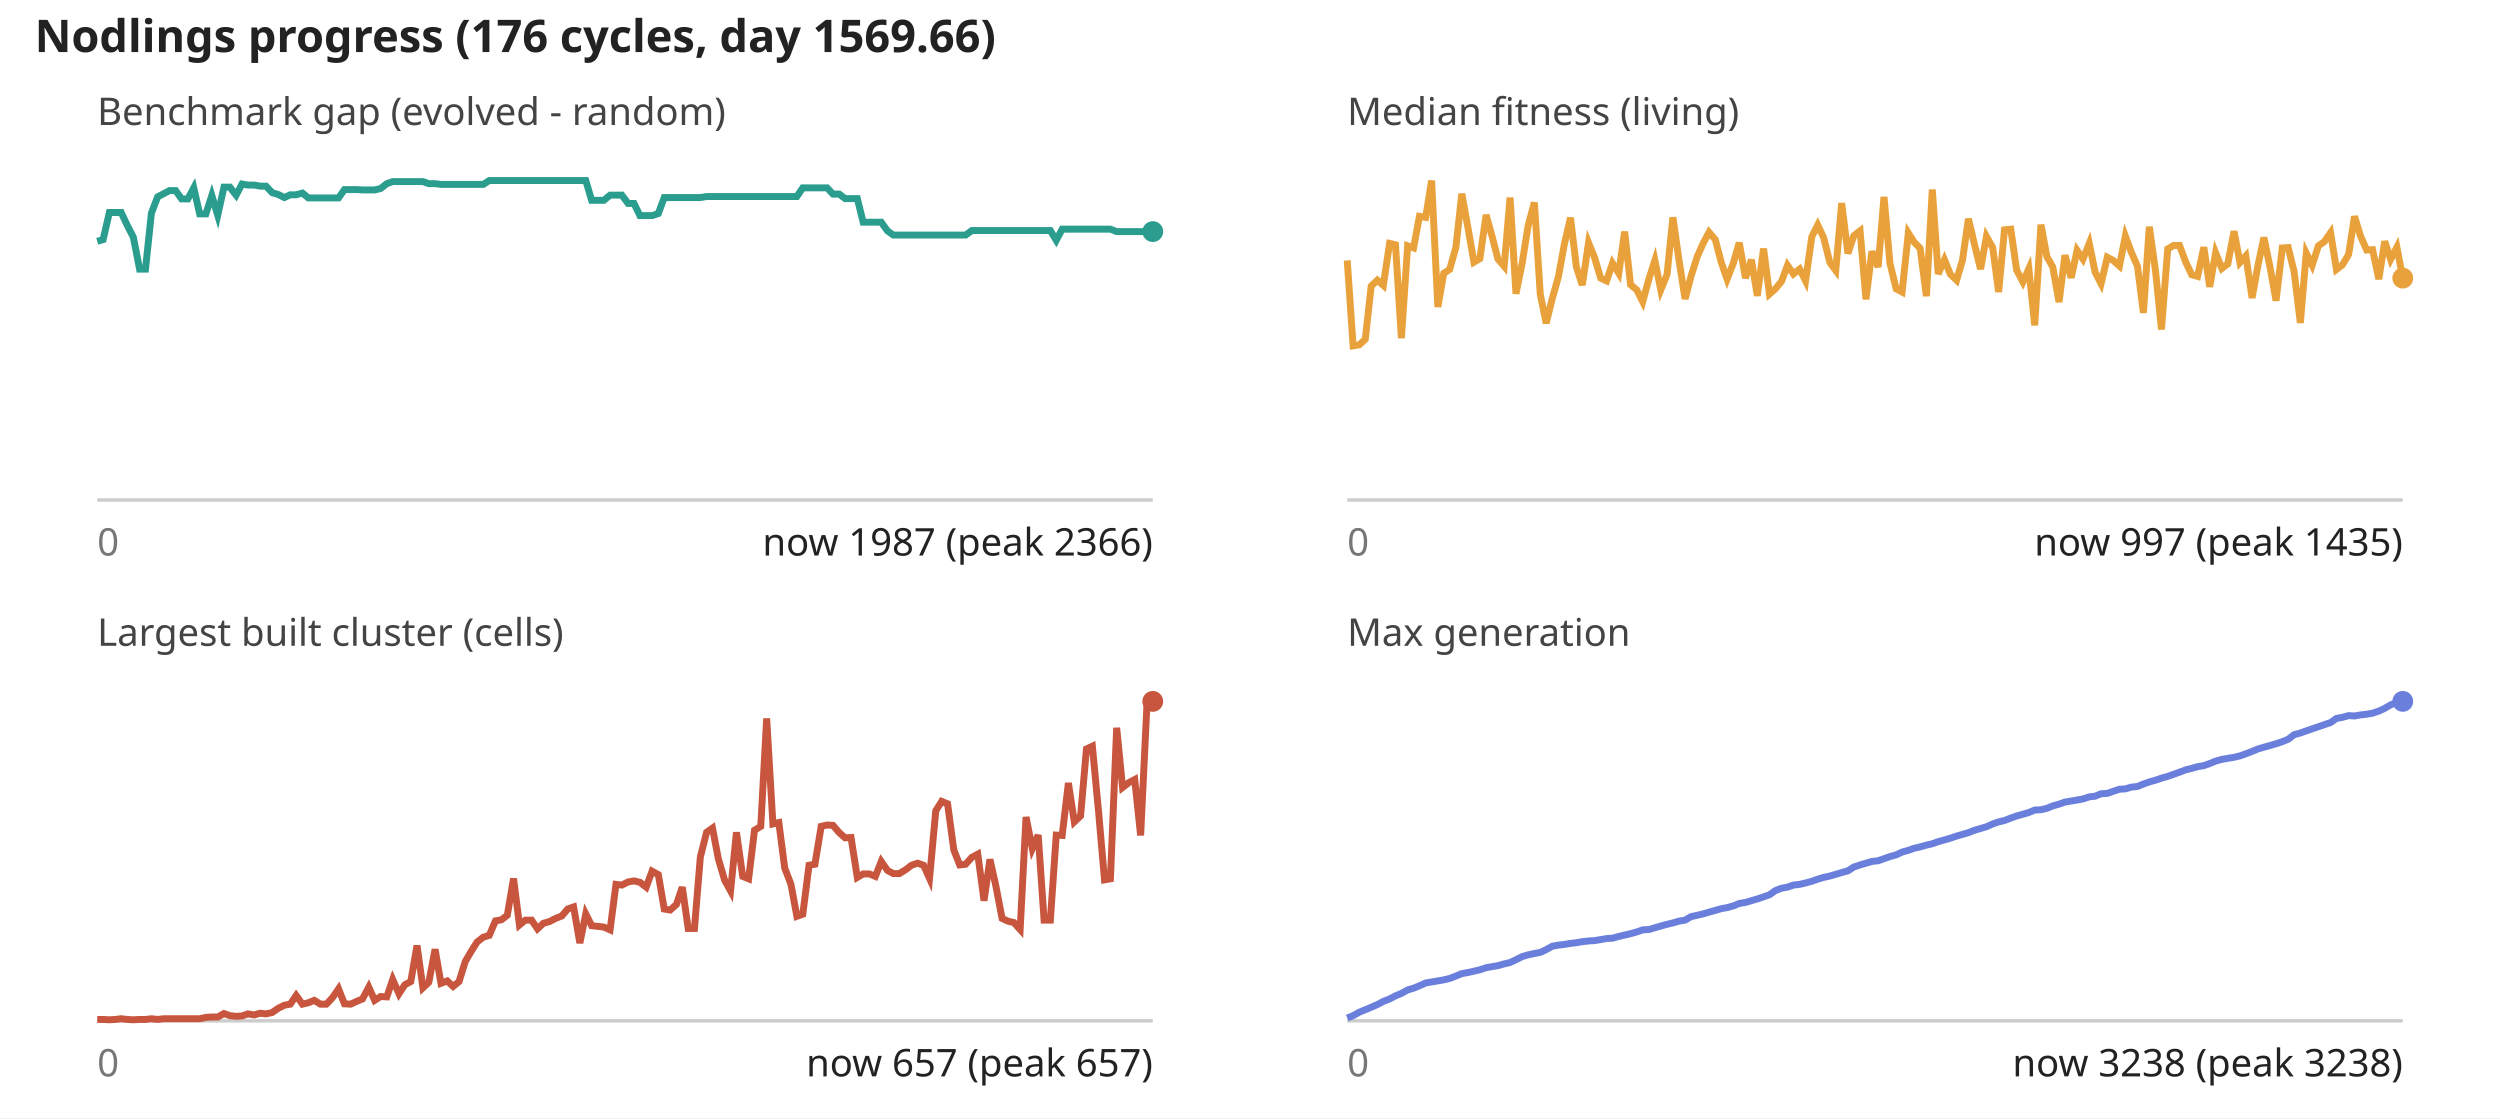
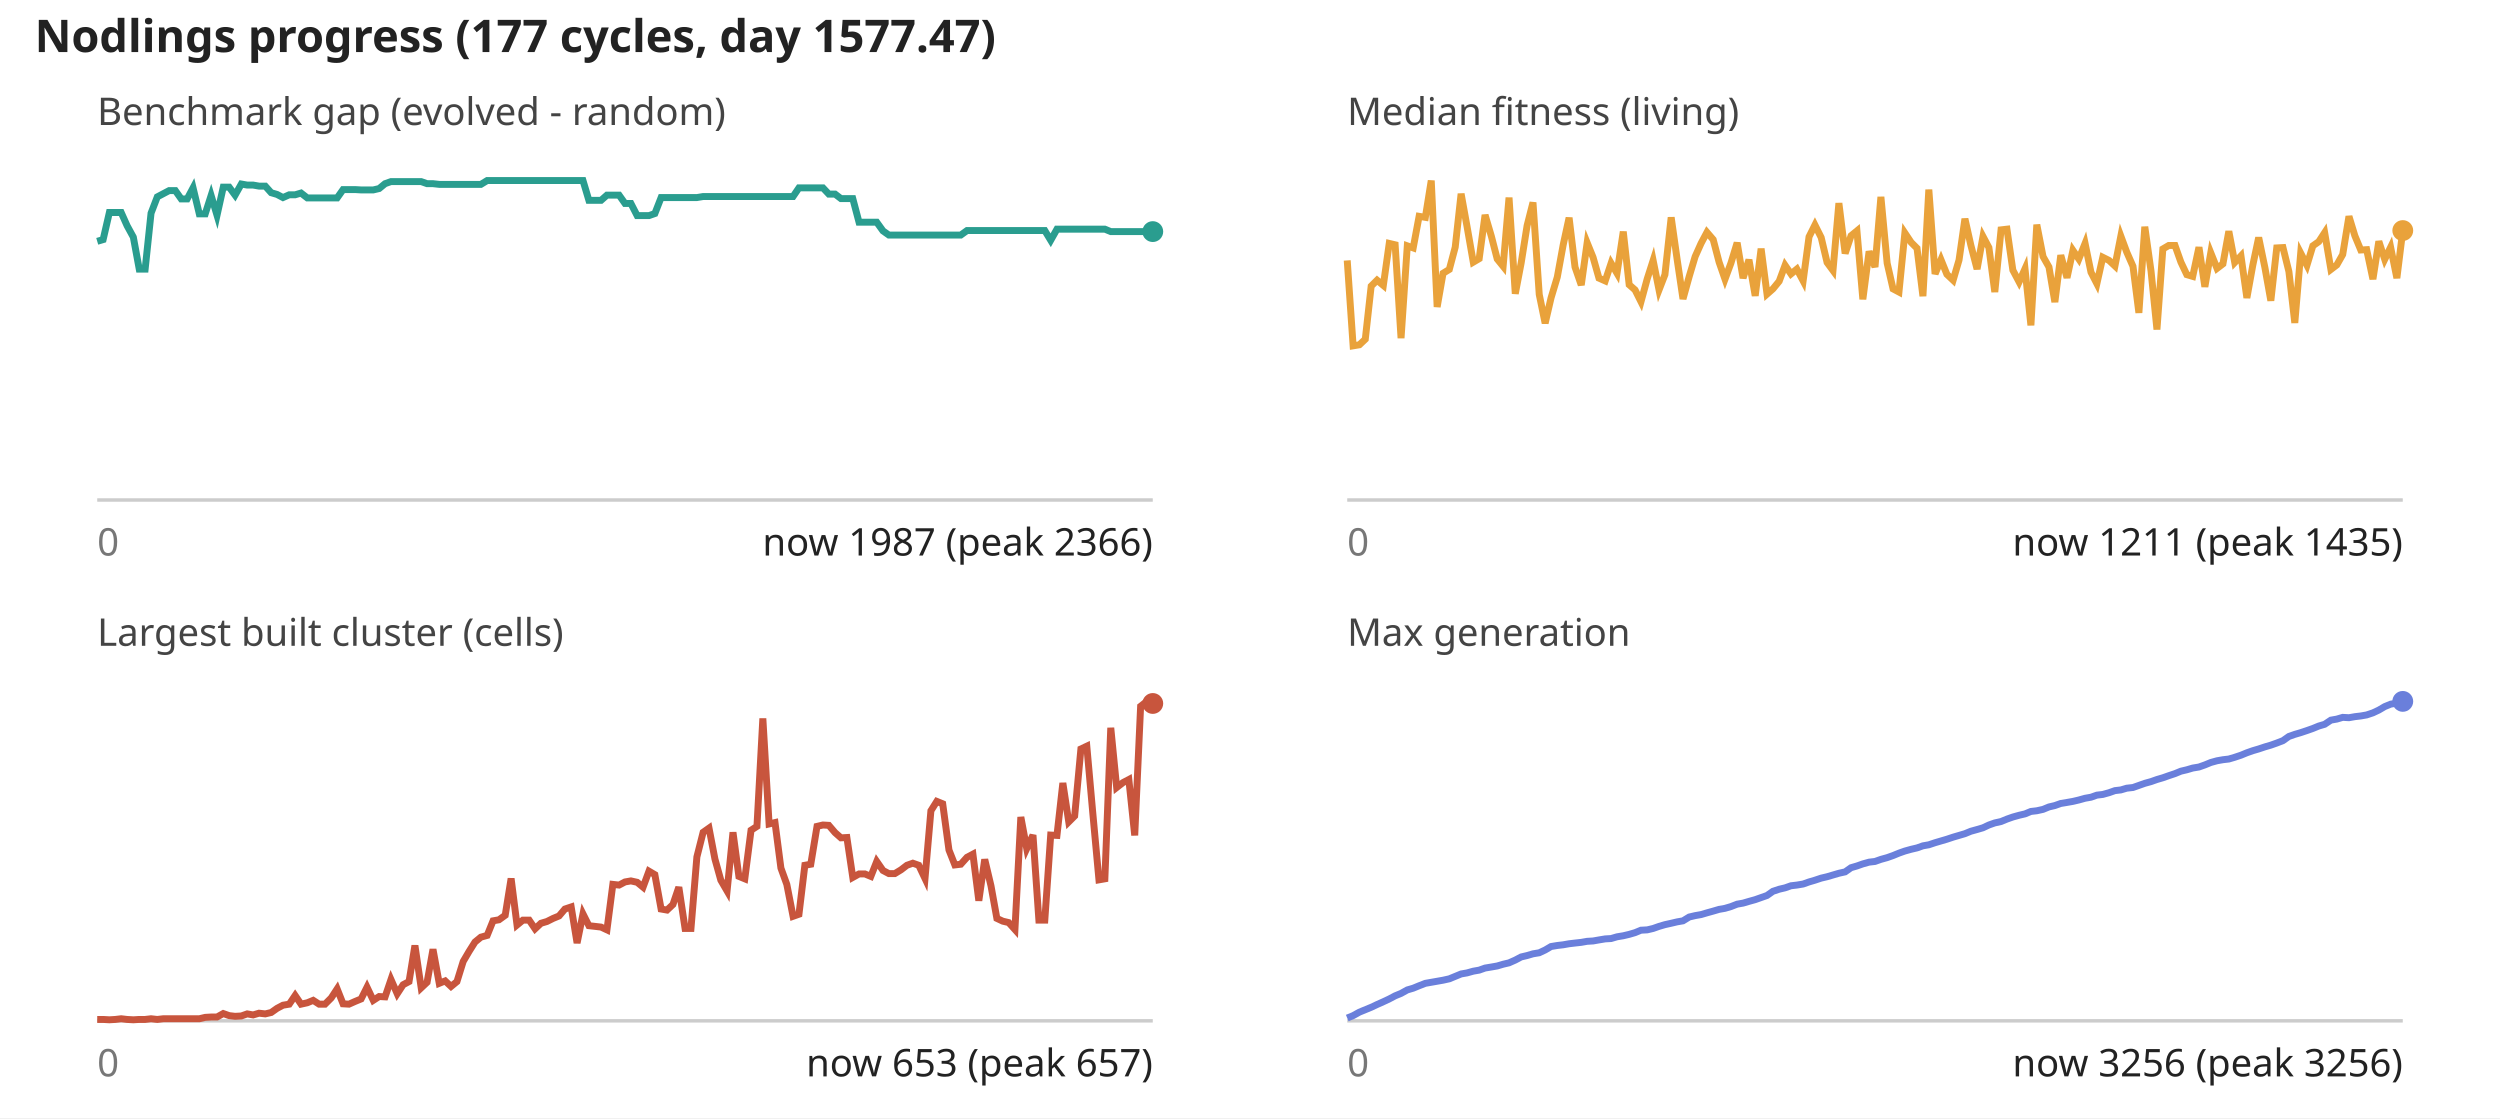
<svg xmlns="http://www.w3.org/2000/svg" viewBox="0 0 720 322" font-family="sans-serif" font-size="11">
  <rect width="100%" height="100%" fill="#fff" />
-   <text x="10" y="15" font-size="13" font-weight="bold" fill="#222">Nodlings progress (176 cycles, day 1569.66)</text>
+   <text x="10" y="15" font-size="13" font-weight="bold" fill="#222">Nodlings progress (177 cycles, day 1577.47)</text>
  <text x="28" y="36" fill="#444">Benchmark gap (evolved - random)</text>
  <line x1="28" y1="144" x2="332" y2="144" stroke="#ccc" />
-   <polyline fill="none" stroke="#2a9d8f" stroke-width="2" points="28.0,69.5 29.7,69.0 31.5,61.2 33.2,61.2 34.9,61.2 36.7,65.0 38.4,68.3 40.2,77.5 41.9,77.5 43.6,61.4 45.4,56.7 47.1,55.8 48.8,54.9 50.6,54.9 52.3,57.3 54.1,57.3 55.8,54.1 57.5,61.6 59.3,61.6 61.0,56.3 62.7,62.0 64.5,53.9 66.2,53.9 68.0,56.2 69.7,53.0 71.4,53.3 73.2,53.3 74.9,53.6 76.6,53.6 78.4,55.5 80.1,56.0 81.9,56.9 83.6,56.1 85.3,56.1 87.1,55.6 88.8,57.0 90.5,57.0 92.3,57.0 94.0,57.0 95.7,57.0 97.5,57.0 99.2,54.6 101.0,54.6 102.7,54.6 104.4,54.7 106.2,54.7 107.9,54.7 109.6,54.3 111.4,52.9 113.1,52.3 114.9,52.3 116.6,52.3 118.3,52.3 120.1,52.3 121.8,52.3 123.5,52.9 125.3,52.9 127.0,53.1 128.8,53.1 130.5,53.1 132.2,53.1 134.0,53.1 135.7,53.1 137.4,53.1 139.2,53.1 140.9,52.0 142.7,52.0 144.4,52.0 146.1,52.0 147.9,52.0 149.6,52.0 151.3,52.0 153.1,52.0 154.8,52.0 156.5,52.0 158.3,52.0 160.0,52.0 161.8,52.0 163.5,52.0 165.2,52.0 167.0,52.0 168.7,52.0 170.4,57.7 172.2,57.7 173.9,57.7 175.7,56.2 177.4,56.2 179.1,56.2 180.9,58.6 182.6,58.6 184.3,62.1 186.1,62.1 187.8,62.1 189.6,61.5 191.3,56.9 193.0,56.9 194.8,56.9 196.5,56.9 198.2,56.9 200.0,56.9 201.7,56.9 203.5,56.6 205.2,56.6 206.9,56.6 208.7,56.6 210.4,56.6 212.1,56.6 213.9,56.6 215.6,56.6 217.3,56.6 219.1,56.6 220.8,56.6 222.6,56.6 224.3,56.6 226.0,56.6 227.8,56.6 229.5,56.6 231.2,54.1 233.0,54.1 234.7,54.1 236.5,54.1 238.2,54.1 239.9,55.9 241.7,55.9 243.4,57.2 245.1,57.2 246.9,57.2 248.6,64.0 250.4,64.0 252.1,64.0 253.8,64.0 255.6,66.5 257.3,67.7 259.0,67.7 260.8,67.7 262.5,67.7 264.3,67.7 266.0,67.7 267.7,67.7 269.5,67.7 271.2,67.7 272.9,67.7 274.7,67.7 276.4,67.7 278.1,67.7 279.9,66.4 281.6,66.4 283.4,66.4 285.1,66.4 286.8,66.4 288.6,66.4 290.3,66.4 292.0,66.4 293.8,66.4 295.5,66.4 297.3,66.4 299.0,66.4 300.7,66.4 302.5,66.4 304.2,69.2 305.9,66.0 307.7,66.0 309.4,66.0 311.2,66.0 312.9,66.0 314.6,66.0 316.4,66.0 318.1,66.0 319.8,66.0 321.6,66.7 323.3,66.7 325.1,66.7 326.8,66.7 328.5,66.7 330.3,66.7 332.0,66.7" />
+   <polyline fill="none" stroke="#2a9d8f" stroke-width="2" points="28.0,69.5 29.7,69.0 31.5,61.2 33.2,61.2 34.9,61.2 36.6,65.0 38.4,68.3 40.1,77.5 41.8,77.5 43.5,61.4 45.3,56.7 47.0,55.8 48.7,54.9 50.5,54.9 52.2,57.3 53.9,57.3 55.6,54.1 57.4,61.6 59.1,61.6 60.8,56.3 62.5,62.0 64.3,53.9 66.0,53.9 67.7,56.2 69.5,53.0 71.2,53.3 72.9,53.3 74.6,53.6 76.4,53.6 78.1,55.5 79.8,56.0 81.5,56.9 83.3,56.1 85.0,56.1 86.7,55.6 88.5,57.0 90.2,57.0 91.9,57.0 93.6,57.0 95.4,57.0 97.1,57.0 98.8,54.6 100.5,54.6 102.3,54.6 104.0,54.7 105.7,54.7 107.5,54.7 109.2,54.3 110.9,52.9 112.6,52.3 114.4,52.3 116.1,52.3 117.8,52.3 119.5,52.3 121.3,52.3 123.0,52.9 124.7,52.9 126.5,53.1 128.2,53.1 129.9,53.1 131.6,53.1 133.4,53.1 135.1,53.1 136.8,53.1 138.5,53.1 140.3,52.0 142.0,52.0 143.7,52.0 145.5,52.0 147.2,52.0 148.9,52.0 150.6,52.0 152.4,52.0 154.1,52.0 155.8,52.0 157.5,52.0 159.3,52.0 161.0,52.0 162.7,52.0 164.5,52.0 166.2,52.0 167.9,52.0 169.6,57.7 171.4,57.7 173.1,57.7 174.8,56.2 176.5,56.2 178.3,56.2 180.0,58.6 181.7,58.6 183.5,62.1 185.2,62.1 186.9,62.1 188.6,61.5 190.4,56.9 192.1,56.9 193.8,56.9 195.5,56.9 197.3,56.9 199.0,56.9 200.7,56.9 202.5,56.6 204.2,56.6 205.9,56.6 207.6,56.6 209.4,56.6 211.1,56.6 212.8,56.6 214.5,56.6 216.3,56.6 218.0,56.6 219.7,56.6 221.5,56.6 223.2,56.6 224.9,56.6 226.6,56.6 228.4,56.6 230.1,54.1 231.8,54.1 233.5,54.1 235.3,54.1 237.0,54.1 238.7,55.9 240.5,55.9 242.2,57.2 243.9,57.2 245.6,57.2 247.4,64.0 249.1,64.0 250.8,64.0 252.5,64.0 254.3,66.5 256.0,67.7 257.7,67.7 259.5,67.7 261.2,67.7 262.9,67.7 264.6,67.7 266.4,67.7 268.1,67.7 269.8,67.7 271.5,67.7 273.3,67.7 275.0,67.7 276.7,67.7 278.5,66.4 280.2,66.4 281.9,66.4 283.6,66.4 285.4,66.4 287.1,66.4 288.8,66.4 290.5,66.4 292.3,66.4 294.0,66.4 295.7,66.4 297.5,66.4 299.2,66.4 300.9,66.4 302.6,69.2 304.4,66.0 306.1,66.0 307.8,66.0 309.5,66.0 311.3,66.0 313.0,66.0 314.7,66.0 316.5,66.0 318.2,66.0 319.9,66.7 321.6,66.7 323.4,66.7 325.1,66.7 326.8,66.7 328.5,66.7 330.3,66.7 332.0,66.7" />
  <circle cx="332.0" cy="66.7" r="3" fill="#2a9d8f" />
  <text x="28" y="160" fill="#777">0</text>
  <text x="332" y="160" text-anchor="end" fill="#222">now 1987 (peak 2366)</text>
  <text x="388" y="36" fill="#444">Median fitness (living)</text>
  <line x1="388" y1="144" x2="692" y2="144" stroke="#ccc" />
-   <polyline fill="none" stroke="#e9a23b" stroke-width="2" points="388.0,75.0 389.7,99.6 391.5,99.3 393.2,97.7 394.9,82.4 396.7,80.7 398.4,82.2 400.2,70.1 401.9,70.5 403.6,97.4 405.4,70.8 407.1,71.4 408.8,62.3 410.6,62.6 412.3,52.0 414.1,88.4 415.8,78.7 417.5,77.6 419.3,71.2 421.0,55.8 422.7,65.2 424.5,75.5 426.2,74.5 428.0,61.9 429.7,68.0 431.4,74.6 433.2,76.7 434.9,56.9 436.6,84.6 438.4,75.7 440.1,65.0 441.9,58.3 443.6,84.8 445.3,93.1 447.1,85.8 448.8,79.8 450.5,70.5 452.3,62.7 454.0,76.9 455.7,82.1 457.5,69.9 459.2,74.1 461.0,80.1 462.7,80.9 464.4,75.8 466.2,78.7 467.9,66.7 469.6,82.0 471.4,83.5 473.1,86.9 474.9,80.3 476.6,75.0 478.3,83.5 480.1,79.1 481.8,62.6 483.5,74.6 485.3,86.1 487.0,79.6 488.8,73.9 490.5,70.1 492.2,66.9 494.0,69.0 495.7,75.5 497.4,80.4 499.2,75.8 500.9,69.9 502.7,80.1 504.4,74.8 506.1,85.2 507.9,71.6 509.6,84.7 511.3,83.2 513.1,81.0 514.8,76.4 516.5,78.9 518.3,77.5 520.0,80.9 521.8,68.2 523.5,64.8 525.2,68.4 527.0,75.6 528.7,77.9 530.4,58.5 532.2,73.0 533.9,67.9 535.7,66.5 537.4,86.2 539.1,72.4 540.9,76.9 542.6,56.7 544.3,75.8 546.1,83.2 547.8,84.1 549.6,67.1 551.3,69.8 553.0,71.5 554.8,85.3 556.5,54.6 558.2,78.9 560.0,74.8 561.7,79.0 563.5,80.7 565.2,74.9 566.9,63.0 568.7,70.6 570.4,77.5 572.1,68.1 573.9,71.3 575.6,84.1 577.3,66.2 579.1,66.0 580.8,77.8 582.6,81.2 584.3,77.4 586.0,93.7 587.8,64.7 589.5,73.9 591.2,76.9 593.0,87.0 594.7,73.5 596.5,80.0 598.2,72.1 599.9,74.6 601.7,70.1 603.4,78.4 605.1,81.7 606.9,74.1 608.6,75.0 610.4,76.6 612.1,68.0 613.8,72.6 615.6,76.7 617.3,90.1 619.0,65.3 620.8,78.1 622.5,94.9 624.3,71.7 626.0,70.7 627.7,70.7 629.5,75.5 631.2,79.1 632.9,79.6 634.7,71.2 636.4,82.6 638.1,72.8 639.9,77.3 641.6,76.0 643.4,66.6 645.1,75.6 646.8,73.7 648.6,85.8 650.3,76.4 652.0,68.4 653.8,77.1 655.5,86.6 657.3,71.4 659.0,71.3 660.7,78.2 662.5,93.0 664.2,72.9 665.9,76.4 667.7,70.8 669.4,69.6 671.2,67.0 672.9,77.6 674.6,76.3 676.4,73.3 678.1,62.3 679.8,67.9 681.6,72.0 683.3,71.9 685.1,80.4 686.8,69.5 688.5,74.7 690.3,71.2 692.0,80.1" />
-   <circle cx="692.0" cy="80.1" r="3" fill="#e9a23b" />
+   <polyline fill="none" stroke="#e9a23b" stroke-width="2" points="388.0,75.0 389.7,99.6 391.5,99.3 393.2,97.7 394.9,82.4 396.6,80.7 398.4,82.2 400.1,70.1 401.8,70.5 403.5,97.4 405.3,70.8 407.0,71.4 408.7,62.3 410.5,62.6 412.2,52.0 413.9,88.4 415.6,78.7 417.4,77.6 419.1,71.2 420.8,55.8 422.5,65.2 424.3,75.5 426.0,74.5 427.7,61.9 429.5,68.0 431.2,74.6 432.9,76.7 434.6,56.9 436.4,84.6 438.1,75.7 439.8,65.0 441.5,58.3 443.3,84.8 445.0,93.1 446.7,85.8 448.5,79.8 450.2,70.5 451.9,62.7 453.6,76.9 455.4,82.1 457.1,69.9 458.8,74.1 460.5,80.1 462.3,80.9 464.0,75.8 465.7,78.7 467.5,66.7 469.2,82.0 470.9,83.5 472.6,86.9 474.4,80.3 476.1,75.0 477.8,83.5 479.5,79.1 481.3,62.6 483.0,74.6 484.7,86.1 486.5,79.6 488.2,73.9 489.9,70.1 491.6,66.9 493.4,69.0 495.1,75.5 496.8,80.4 498.5,75.8 500.3,69.9 502.0,80.1 503.7,74.8 505.5,85.2 507.2,71.6 508.9,84.7 510.6,83.2 512.4,81.0 514.1,76.4 515.8,78.9 517.5,77.5 519.3,80.9 521.0,68.2 522.7,64.8 524.5,68.4 526.2,75.6 527.9,77.9 529.6,58.5 531.4,73.0 533.1,67.9 534.8,66.5 536.5,86.2 538.3,72.4 540.0,76.9 541.7,56.7 543.5,75.8 545.2,83.2 546.9,84.1 548.6,67.1 550.4,69.8 552.1,71.5 553.8,85.3 555.5,54.6 557.3,78.9 559.0,74.8 560.7,79.0 562.5,80.7 564.2,74.9 565.9,63.0 567.6,70.6 569.4,77.5 571.1,68.1 572.8,71.3 574.5,84.1 576.3,66.2 578.0,66.0 579.7,77.8 581.5,81.2 583.2,77.4 584.9,93.7 586.6,64.7 588.4,73.9 590.1,76.9 591.8,87.0 593.5,73.5 595.3,80.0 597.0,72.1 598.7,74.6 600.5,70.1 602.2,78.4 603.9,81.7 605.6,74.1 607.4,75.0 609.1,76.6 610.8,68.0 612.5,72.6 614.3,76.7 616.0,90.1 617.7,65.3 619.5,78.1 621.2,94.9 622.9,71.7 624.6,70.7 626.4,70.7 628.1,75.5 629.8,79.1 631.5,79.6 633.3,71.2 635.0,82.6 636.7,72.8 638.5,77.3 640.2,76.0 641.9,66.6 643.6,75.6 645.4,73.7 647.1,85.8 648.8,76.4 650.5,68.4 652.3,77.1 654.0,86.6 655.7,71.4 657.5,71.3 659.2,78.2 660.9,93.0 662.6,72.9 664.4,76.4 666.1,70.8 667.8,69.6 669.5,67.0 671.3,77.6 673.0,76.3 674.7,73.3 676.5,62.3 678.2,67.9 679.9,72.0 681.6,71.9 683.4,80.4 685.1,69.5 686.8,74.7 688.5,71.2 690.3,80.1 692.0,66.4" />
+   <circle cx="692.0" cy="66.4" r="3" fill="#e9a23b" />
  <text x="388" y="160" fill="#777">0</text>
-   <text x="692" y="160" text-anchor="end" fill="#222">now 997 (peak 1435)</text>
+   <text x="692" y="160" text-anchor="end" fill="#222">now 1211 (peak 1435)</text>
  <text x="28" y="186" fill="#444">Largest built cluster (cells)</text>
  <line x1="28" y1="294" x2="332" y2="294" stroke="#ccc" />
-   <polyline fill="none" stroke="#c8553d" stroke-width="2" points="28.0,293.6 29.7,293.6 31.5,293.7 33.2,293.6 34.9,293.4 36.7,293.6 38.4,293.7 40.2,293.6 41.9,293.6 43.6,293.4 45.4,293.6 47.1,293.4 48.8,293.4 50.6,293.4 52.3,293.4 54.1,293.4 55.8,293.4 57.5,293.4 59.3,293.0 61.0,292.9 62.7,292.9 64.5,291.9 66.2,292.5 68.0,292.7 69.7,292.6 71.4,292.0 73.2,292.3 74.9,291.8 76.6,292.0 78.4,291.6 80.1,290.4 81.9,289.5 83.6,289.2 85.3,286.7 87.1,289.2 88.8,288.8 90.5,288.1 92.3,289.2 94.0,289.2 95.7,287.4 97.5,284.8 99.2,289.1 101.0,289.2 102.7,288.4 104.4,287.7 106.2,284.3 107.9,288.1 109.6,287.0 111.4,287.1 113.1,282.1 114.9,286.2 116.6,283.6 118.3,282.7 120.1,272.3 121.8,284.5 123.5,282.9 125.3,273.4 127.0,283.2 128.8,282.5 130.5,284.1 132.2,282.7 134.0,276.9 135.7,274.0 137.4,271.3 139.2,269.9 140.9,269.4 142.7,265.2 144.4,264.9 146.1,263.6 147.9,253.0 149.6,266.4 151.3,265.0 153.1,265.0 154.8,267.5 156.5,265.9 158.3,265.4 160.0,264.5 161.8,263.8 163.5,261.8 165.2,261.2 167.0,271.6 168.7,263.2 170.4,266.6 172.2,266.8 173.9,267.0 175.7,267.8 177.4,254.7 179.1,254.9 180.9,254.0 182.6,253.7 184.3,254.1 186.1,255.5 187.8,250.9 189.6,251.9 191.3,261.8 193.0,262.1 194.8,260.5 196.5,255.5 198.2,267.4 200.0,267.4 201.7,246.8 203.5,239.7 205.2,238.5 206.9,247.4 208.7,253.5 210.4,256.6 212.1,239.7 213.9,252.4 215.6,253.1 217.3,239.1 219.1,238.0 220.8,206.9 222.6,237.3 224.3,236.9 226.0,250.0 227.8,254.7 229.5,263.9 231.2,263.3 233.0,249.2 234.7,248.9 236.5,238.0 238.2,237.6 239.9,237.7 241.7,239.8 243.4,241.3 245.1,241.2 246.9,252.7 248.6,251.7 250.4,251.7 252.1,252.4 253.8,248.1 255.6,250.7 257.3,251.6 259.0,251.6 260.8,250.5 262.5,249.2 264.3,248.6 266.0,249.2 267.7,253.0 269.5,233.5 271.2,230.8 272.9,231.5 274.7,244.8 276.4,249.1 278.1,248.9 279.9,246.9 281.6,246.0 283.4,259.4 285.1,247.5 286.8,255.1 288.6,264.5 290.3,265.3 292.0,265.7 293.8,267.7 295.5,235.3 297.3,244.4 299.0,240.5 300.7,265.0 302.5,265.0 304.2,240.5 305.9,240.6 307.7,225.5 309.4,236.7 311.2,235.0 312.9,215.7 314.6,214.9 316.4,233.9 318.1,253.4 319.8,253.1 321.6,209.6 323.3,226.8 325.1,225.4 326.8,224.5 328.5,240.6 330.3,203.4 332.0,202.0" />
-   <circle cx="332.0" cy="202.0" r="3" fill="#c8553d" />
+   <polyline fill="none" stroke="#c8553d" stroke-width="2" points="28.0,293.6 29.7,293.6 31.5,293.7 33.2,293.6 34.9,293.4 36.6,293.6 38.4,293.7 40.1,293.6 41.8,293.6 43.5,293.4 45.3,293.6 47.0,293.4 48.7,293.4 50.5,293.4 52.2,293.4 53.9,293.4 55.6,293.4 57.4,293.4 59.1,293.0 60.8,292.9 62.5,292.9 64.3,291.9 66.0,292.5 67.7,292.7 69.5,292.6 71.2,292.0 72.9,292.3 74.6,291.8 76.4,292.0 78.1,291.6 79.8,290.4 81.5,289.5 83.3,289.2 85.0,286.7 86.7,289.2 88.5,288.8 90.2,288.1 91.9,289.2 93.6,289.2 95.4,287.4 97.1,284.8 98.8,289.1 100.5,289.2 102.3,288.4 104.0,287.7 105.7,284.3 107.5,288.1 109.2,287.0 110.9,287.1 112.6,282.1 114.4,286.2 116.1,283.6 117.8,282.7 119.5,272.3 121.3,284.5 123.0,282.9 124.7,273.4 126.5,283.2 128.2,282.5 129.9,284.1 131.6,282.7 133.4,276.9 135.1,274.0 136.8,271.3 138.5,269.9 140.3,269.4 142.0,265.2 143.7,264.9 145.5,263.6 147.2,253.0 148.9,266.4 150.6,265.0 152.4,265.0 154.1,267.5 155.8,265.9 157.5,265.4 159.3,264.5 161.0,263.8 162.7,261.8 164.5,261.2 166.2,271.6 167.9,263.2 169.6,266.6 171.4,266.8 173.1,267.0 174.8,267.8 176.5,254.7 178.3,254.9 180.0,254.0 181.7,253.7 183.5,254.1 185.2,255.5 186.9,250.9 188.6,251.9 190.4,261.8 192.1,262.1 193.8,260.5 195.5,255.5 197.3,267.4 199.0,267.4 200.7,246.8 202.5,239.7 204.2,238.5 205.9,247.4 207.6,253.5 209.4,256.6 211.1,239.7 212.8,252.4 214.5,253.1 216.3,239.1 218.0,238.0 219.7,206.9 221.5,237.3 223.2,236.9 224.9,250.0 226.6,254.7 228.4,263.9 230.1,263.3 231.8,249.2 233.5,248.9 235.3,238.0 237.0,237.6 238.7,237.7 240.5,239.8 242.2,241.3 243.9,241.2 245.6,252.7 247.4,251.7 249.1,251.7 250.8,252.4 252.5,248.1 254.3,250.7 256.0,251.6 257.7,251.6 259.5,250.5 261.2,249.2 262.9,248.6 264.6,249.2 266.4,253.0 268.1,233.5 269.8,230.8 271.5,231.5 273.3,244.8 275.0,249.1 276.7,248.9 278.5,246.9 280.2,246.0 281.9,259.4 283.6,247.5 285.4,255.1 287.1,264.5 288.8,265.3 290.5,265.7 292.3,267.7 294.0,235.3 295.7,244.4 297.5,240.5 299.2,265.0 300.9,265.0 302.6,240.5 304.4,240.6 306.1,225.5 307.8,236.7 309.5,235.0 311.3,215.7 313.0,214.9 314.7,233.9 316.5,253.4 318.2,253.1 319.9,209.6 321.6,226.8 323.4,225.4 325.1,224.5 326.8,240.6 328.5,203.4 330.3,202.0 332.0,202.6" />
+   <circle cx="332.0" cy="202.6" r="3" fill="#c8553d" />
  <text x="28" y="310" fill="#777">0</text>
-   <text x="332" y="310" text-anchor="end" fill="#222">now 657 (peak 657)</text>
+   <text x="332" y="310" text-anchor="end" fill="#222">now 653 (peak 657)</text>
  <text x="388" y="186" fill="#444">Max generation</text>
  <line x1="388" y1="294" x2="692" y2="294" stroke="#ccc" />
-   <polyline fill="none" stroke="#6a7fdb" stroke-width="2" points="388.0,293.2 389.7,292.5 391.5,291.5 393.2,290.8 394.9,290.1 396.7,289.3 398.4,288.4 400.2,287.7 401.9,286.8 403.6,286.1 405.4,285.1 407.1,284.6 408.8,283.9 410.6,283.1 412.3,282.8 414.1,282.5 415.8,282.2 417.5,281.8 419.3,281.1 421.0,280.4 422.7,280.1 424.5,279.7 426.2,279.3 428.0,278.7 429.7,278.4 431.4,278.1 433.2,277.6 434.9,277.2 436.6,276.4 438.4,275.5 440.1,275.0 441.9,274.6 443.6,274.3 445.3,273.5 447.1,272.5 448.8,272.2 450.5,272.0 452.3,271.7 454.0,271.5 455.7,271.2 457.5,271.0 459.2,270.9 461.0,270.6 462.7,270.3 464.4,270.2 466.2,269.7 467.9,269.3 469.6,268.9 471.4,268.4 473.1,267.8 474.9,267.7 476.6,267.2 478.3,266.7 480.1,266.2 481.8,265.8 483.5,265.3 485.3,265.0 487.0,264.0 488.8,263.6 490.5,263.2 492.2,262.7 494.0,262.2 495.7,261.7 497.4,261.4 499.2,260.9 500.9,260.2 502.7,259.9 504.4,259.4 506.1,258.9 507.9,258.3 509.6,257.7 511.3,256.5 513.1,255.8 514.8,255.5 516.5,254.9 518.3,254.7 520.0,254.3 521.8,253.8 523.5,253.2 525.2,252.7 527.0,252.3 528.7,251.8 530.4,251.3 532.2,250.8 533.9,249.7 535.7,249.1 537.4,248.6 539.1,248.1 540.9,247.9 542.6,247.3 544.3,246.7 546.1,246.2 547.8,245.4 549.6,244.9 551.3,244.3 553.0,243.9 554.8,243.4 556.5,243.0 558.2,242.4 560.0,241.9 561.7,241.4 563.5,240.8 565.2,240.3 566.9,239.8 568.7,239.1 570.4,238.6 572.1,238.1 573.9,237.3 575.6,236.7 577.3,236.3 579.1,235.6 580.8,235.0 582.6,234.5 584.3,234.0 586.0,233.3 587.8,233.2 589.5,232.8 591.2,232.1 593.0,231.6 594.7,231.0 596.5,230.7 598.2,230.4 599.9,230.1 601.7,229.5 603.4,229.3 605.1,228.6 606.9,228.5 608.6,227.9 610.4,227.3 612.1,227.2 613.8,226.7 615.6,226.5 617.3,225.8 619.0,225.2 620.8,224.7 622.5,224.1 624.3,223.6 626.0,223.0 627.7,222.4 629.5,221.7 631.2,221.3 632.9,220.8 634.7,220.5 636.4,219.9 638.1,219.2 639.9,218.7 641.6,218.4 643.4,218.1 645.1,217.7 646.8,217.1 648.6,216.4 650.3,215.7 652.0,215.2 653.8,214.7 655.5,214.2 657.3,213.6 659.0,212.9 660.7,211.6 662.5,211.1 664.2,210.5 665.9,209.9 667.7,209.3 669.4,208.7 671.2,208.1 672.9,206.9 674.6,206.6 676.4,206.1 678.1,206.2 679.8,205.9 681.6,205.7 683.3,205.4 685.1,204.8 686.8,204.0 688.5,203.0 690.3,202.3 692.0,202.0" />
+   <polyline fill="none" stroke="#6a7fdb" stroke-width="2" points="388.0,293.2 389.7,292.5 391.5,291.5 393.2,290.8 394.9,290.1 396.6,289.3 398.4,288.5 400.1,287.7 401.8,286.8 403.5,286.1 405.3,285.1 407.0,284.6 408.7,283.9 410.5,283.2 412.2,282.9 413.9,282.6 415.6,282.3 417.4,281.9 419.1,281.2 420.8,280.5 422.5,280.2 424.3,279.7 426.0,279.4 427.7,278.8 429.5,278.5 431.2,278.2 432.9,277.7 434.6,277.3 436.4,276.5 438.1,275.6 439.8,275.2 441.5,274.7 443.3,274.4 445.0,273.6 446.7,272.6 448.5,272.3 450.2,272.1 451.9,271.8 453.6,271.6 455.4,271.4 457.1,271.1 458.8,271.0 460.5,270.7 462.3,270.4 464.0,270.3 465.7,269.8 467.5,269.5 469.2,269.1 470.9,268.6 472.6,267.9 474.4,267.8 476.1,267.4 477.8,266.8 479.5,266.3 481.3,265.9 483.0,265.5 484.7,265.2 486.5,264.1 488.2,263.7 489.9,263.4 491.6,262.9 493.4,262.4 495.1,261.9 496.8,261.6 498.5,261.1 500.3,260.4 502.0,260.1 503.7,259.6 505.5,259.1 507.2,258.5 508.9,257.9 510.6,256.7 512.4,256.1 514.1,255.7 515.8,255.1 517.5,254.9 519.3,254.6 521.0,254.0 522.7,253.5 524.5,252.9 526.2,252.5 527.9,252.0 529.6,251.5 531.4,251.1 533.1,249.9 534.8,249.4 536.5,248.8 538.3,248.3 540.0,248.1 541.7,247.5 543.5,247.0 545.2,246.4 546.9,245.7 548.6,245.1 550.4,244.6 552.1,244.2 553.8,243.6 555.5,243.3 557.3,242.7 559.0,242.2 560.7,241.7 562.5,241.1 564.2,240.6 565.9,240.1 567.6,239.4 569.4,238.9 571.1,238.4 572.8,237.6 574.5,237.0 576.3,236.6 578.0,235.9 579.7,235.3 581.5,234.8 583.2,234.4 584.9,233.7 586.6,233.5 588.4,233.1 590.1,232.4 591.8,232.0 593.5,231.4 595.3,231.1 597.0,230.8 598.7,230.4 600.5,229.9 602.2,229.6 603.9,229.0 605.6,228.8 607.4,228.3 609.1,227.7 610.8,227.5 612.5,227.0 614.3,226.8 616.0,226.2 617.7,225.6 619.5,225.1 621.2,224.5 622.9,224.0 624.6,223.4 626.4,222.8 628.1,222.1 629.8,221.7 631.5,221.2 633.3,220.9 635.0,220.3 636.7,219.6 638.5,219.1 640.2,218.8 641.9,218.6 643.6,218.1 645.4,217.5 647.1,216.8 648.8,216.2 650.5,215.7 652.3,215.1 654.0,214.6 655.7,214.0 657.5,213.3 659.2,212.1 660.9,211.5 662.6,211.0 664.4,210.4 666.1,209.8 667.8,209.1 669.5,208.6 671.3,207.4 673.0,207.1 674.7,206.6 676.5,206.7 678.2,206.4 679.9,206.2 681.6,205.9 683.4,205.3 685.1,204.5 686.8,203.5 688.5,202.8 690.3,202.5 692.0,202.0" />
  <circle cx="692.0" cy="202.0" r="3" fill="#6a7fdb" />
  <text x="388" y="310" fill="#777">0</text>
-   <text x="692" y="310" text-anchor="end" fill="#222">now 3238 (peak 3238)</text>
+   <text x="692" y="310" text-anchor="end" fill="#222">now 3256 (peak 3256)</text>
</svg>
